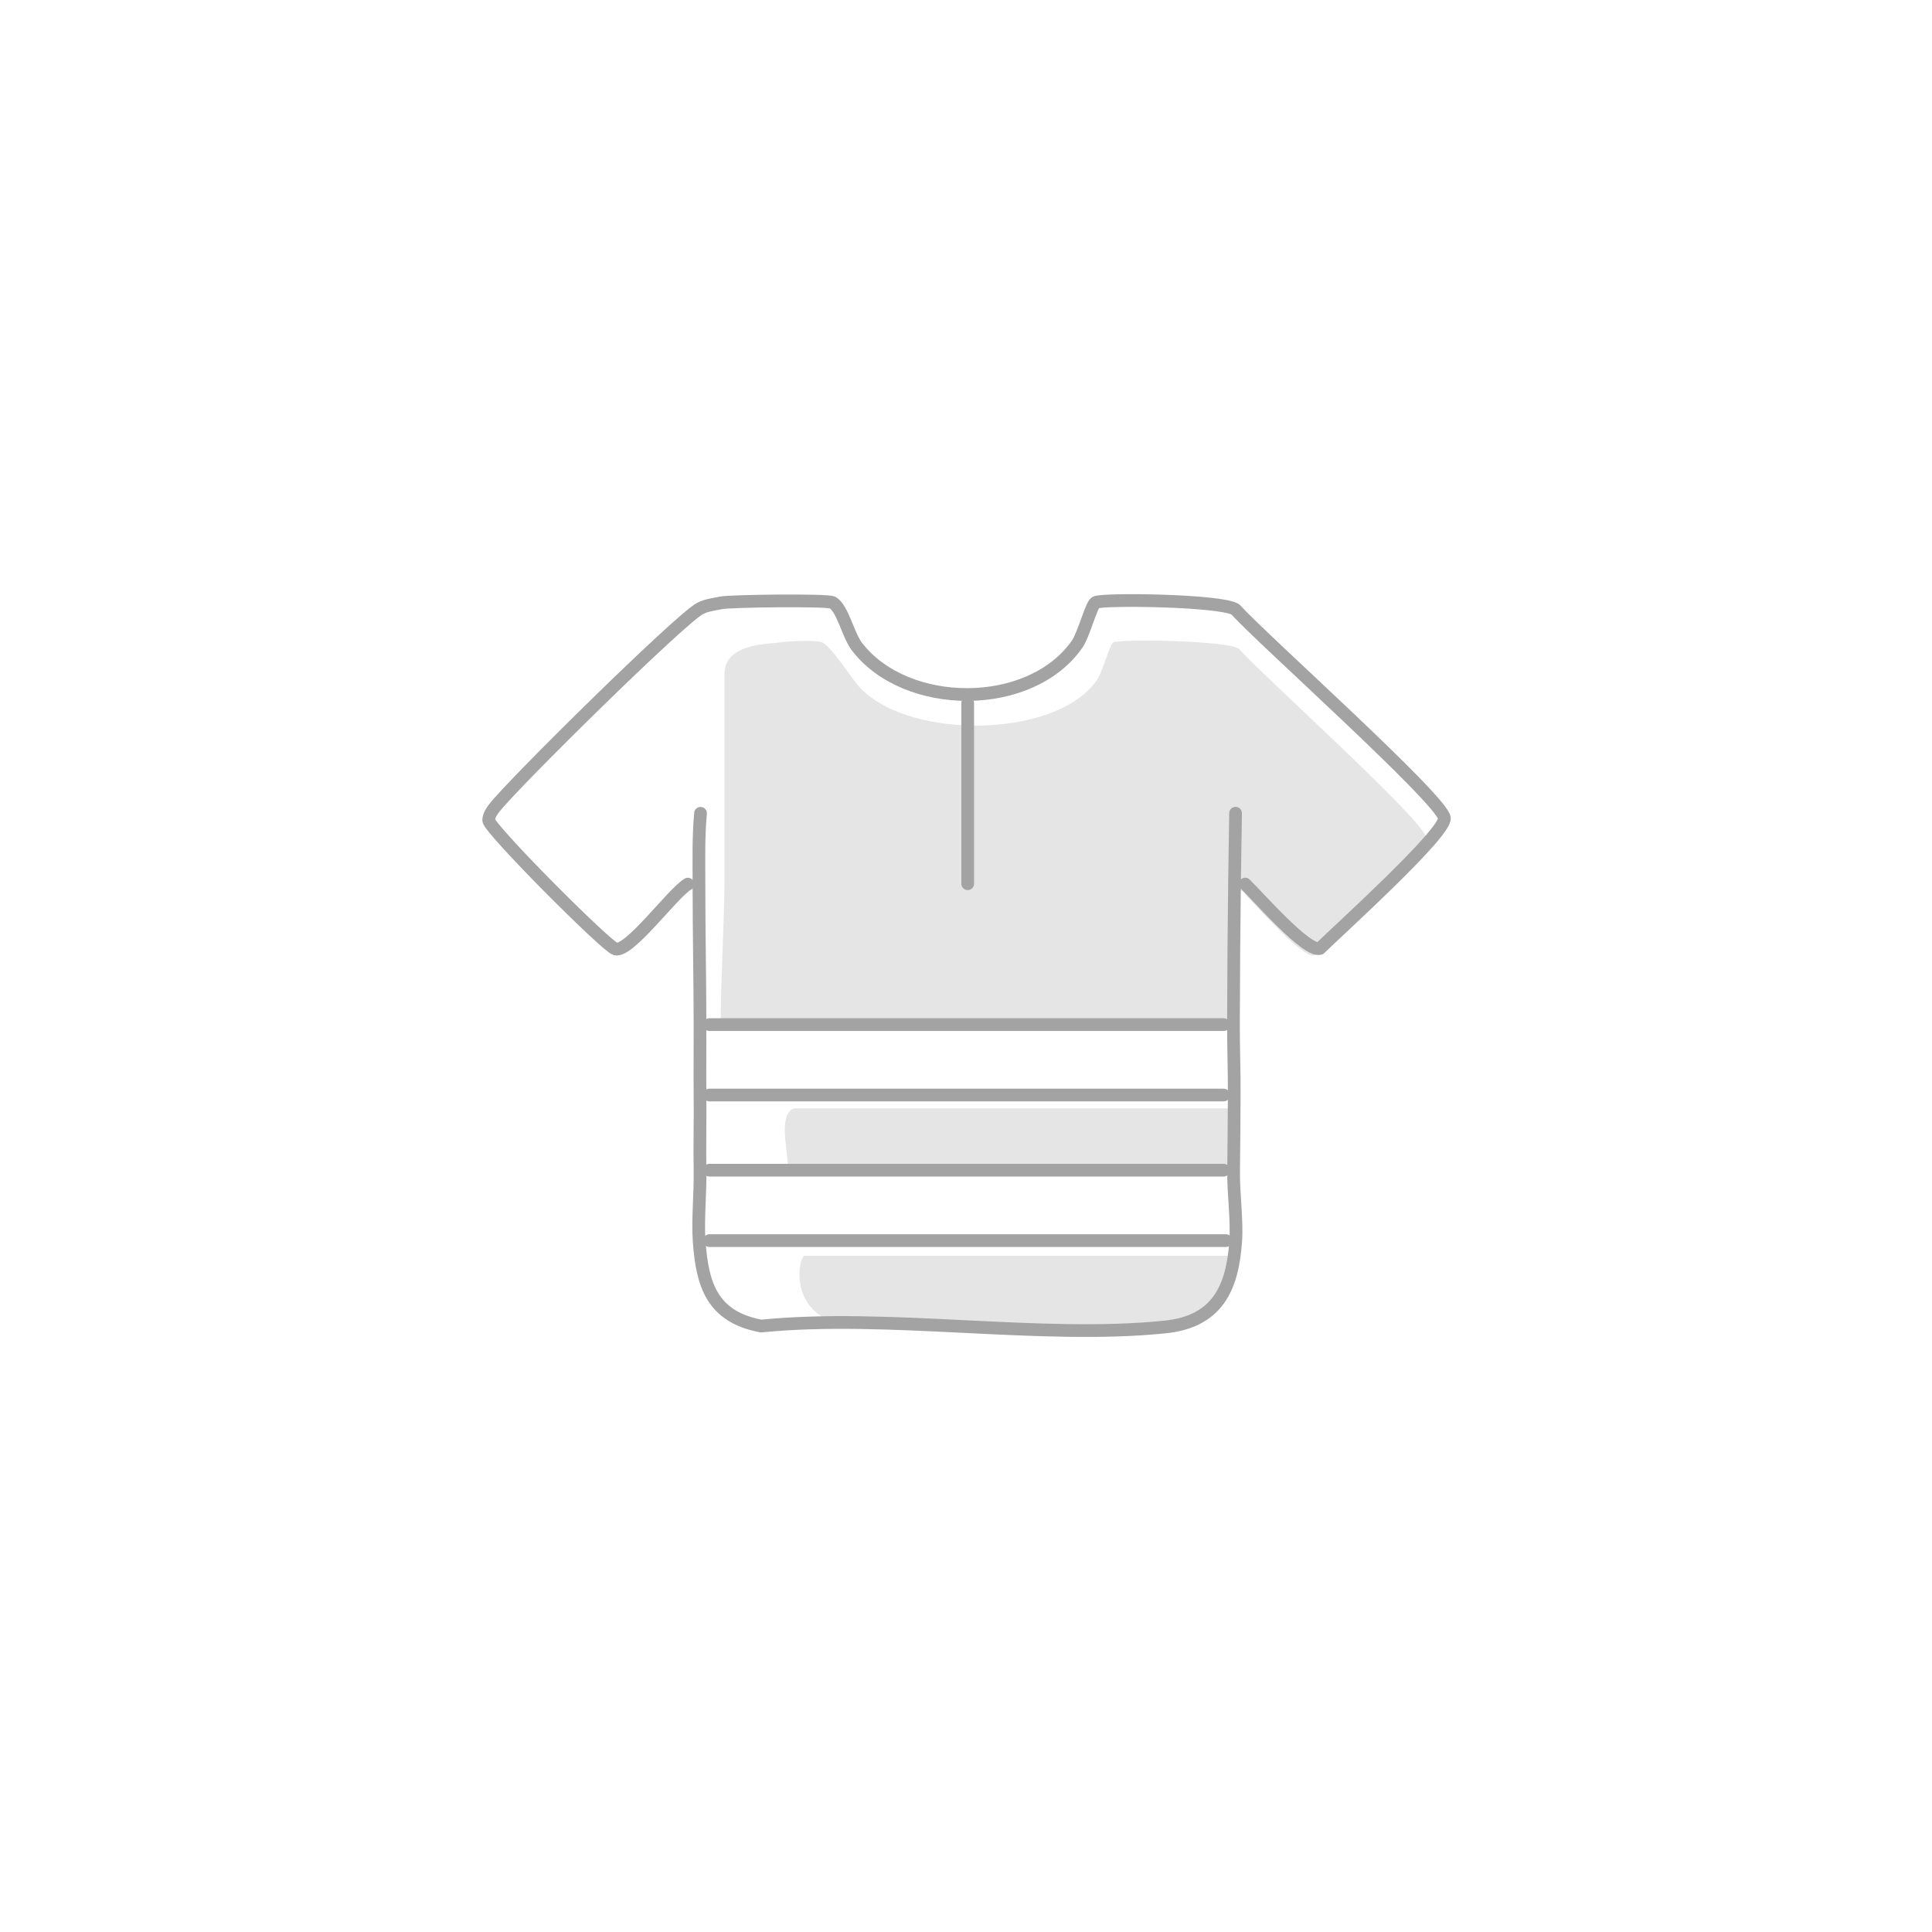
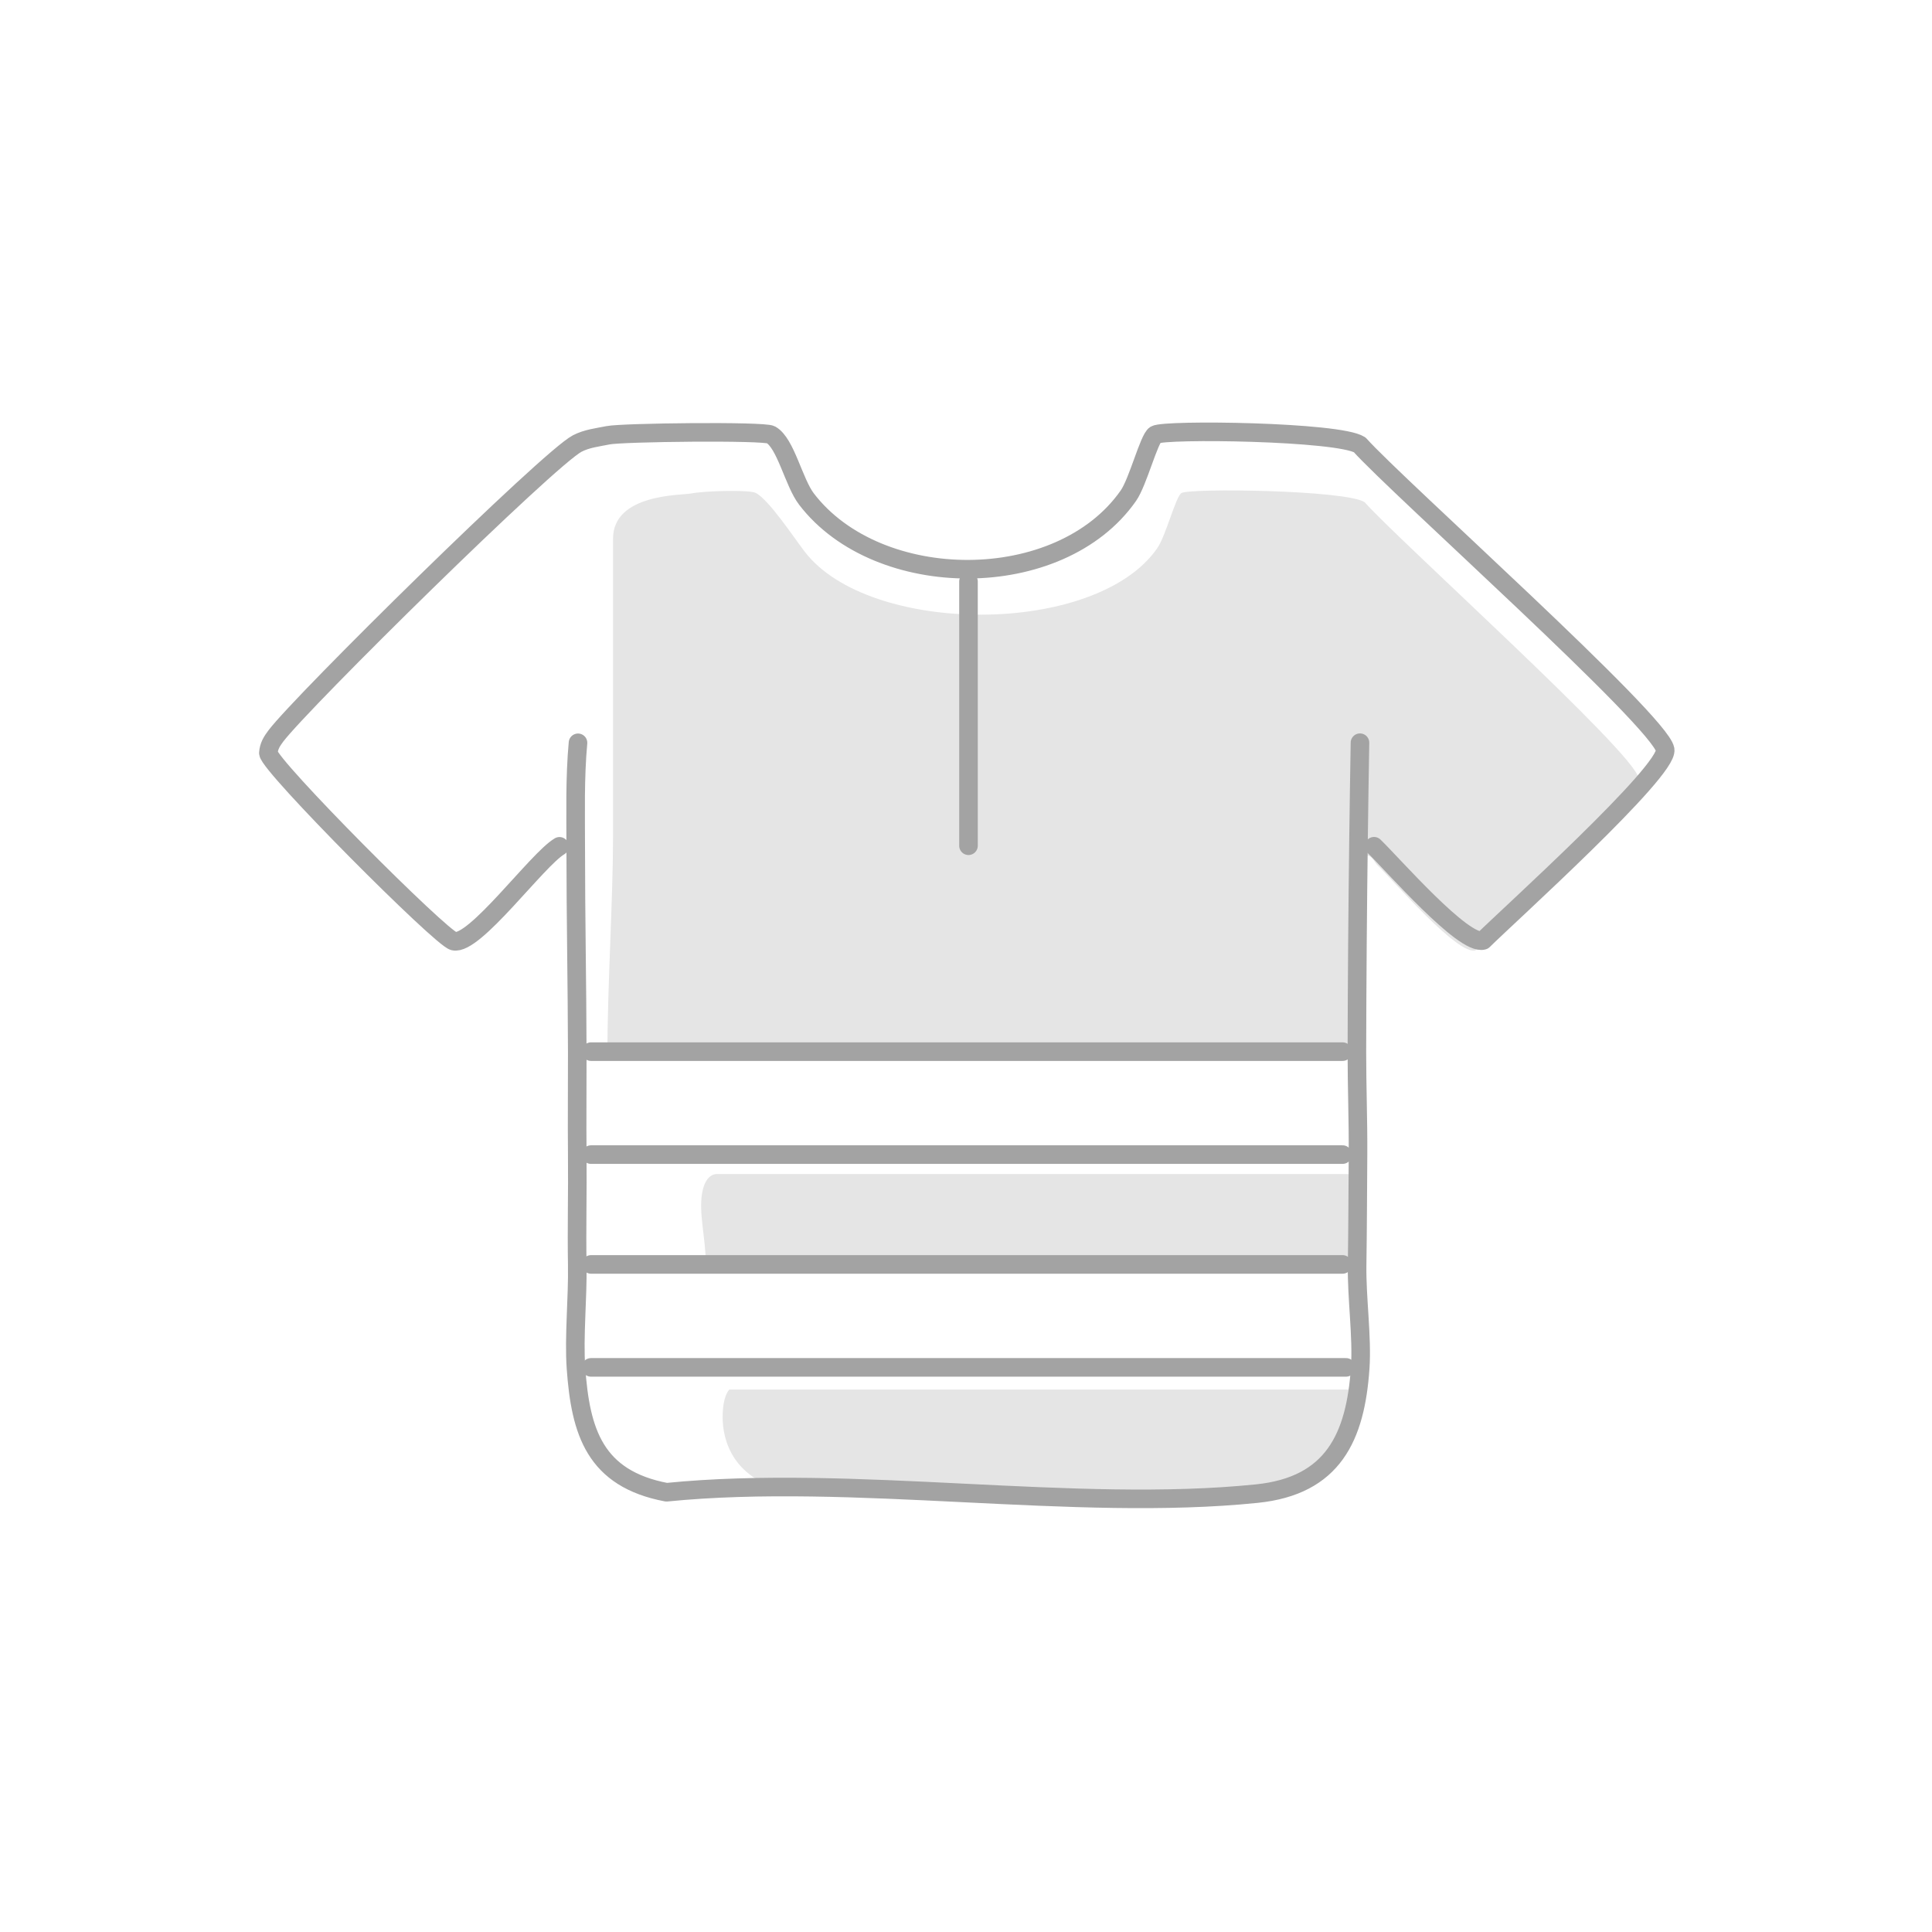
- <svg xmlns="http://www.w3.org/2000/svg" viewBox="0 0 760 760" fill="none">
+ <svg xmlns="http://www.w3.org/2000/svg" viewBox="120 120 520 520" fill="none">
  <rect width="760" height="760" fill="white" />
  <path d="M323.499 252.705C321.786 251.737 309.397 252.126 305.964 252.831V252.822C303.445 253.338 284.999 252.831 284.999 265V345.5C284.99 362.006 283.462 386.467 283.498 402.982L301.832 402.855H483.152L486.603 402.982C486.63 385.418 486.782 367.882 487.006 350.327C489.292 349.793 489.686 351.856 490.744 352.877C495.172 357.164 512.4 377.197 517.097 375.795C522.978 369.899 561.881 334.527 560.984 329.345C559.783 322.444 496.275 265.312 487.293 255.165C482.264 251.873 440.251 251.33 437.983 252.705C436.45 253.636 433.806 264.182 431.484 267.537C414.982 291.377 353.781 291.16 336.499 268.369C333.397 264.281 327.093 254.749 323.499 252.705Z" fill="#E5E5E5" />
  <path d="M482.876 494H316.318C316.318 494 314.499 495.5 314.499 501.5C314.499 507.5 317.138 518.545 332.965 521.543C374.094 517.431 423.018 525.959 463.188 521.847C480.073 520.118 484.966 509.337 485.999 494.147L482.876 494Z" fill="#E5E5E5" />
  <path d="M481.551 436H313.111C313.111 436 309.998 435.5 308.998 441C307.999 446.5 309.905 452.72 310.046 461L313.119 460.849H481.551L484.799 460.958C484.932 452.669 484.94 444.33 484.998 436.042L481.551 436Z" fill="#E5E5E5" />
  <path d="M279.07 488.03H482.28" stroke="#A3A3A3" stroke-width="5" stroke-linecap="round" stroke-linejoin="round" />
  <path d="M275.57 319.93C274.7 329.43 274.96 338.93 274.96 348.45C274.96 366.71 275.33 384.96 275.37 403.22C275.39 412.46 275.28 421.71 275.37 430.94C275.47 440.79 275.2 450.66 275.37 460.5C275.52 469.34 274.43 479.84 275.03 488.26C276.24 505.38 280.08 517.98 299.39 521.64C349.57 516.62 409.26 527.03 458.27 522.01C478.87 519.9 484.83 506.73 486.1 488.2C486.67 479.82 485.13 469.29 485.27 460.44C485.42 450.58 485.44 440.67 485.51 430.8C485.57 421.57 485.2 412.38 485.21 403.17C485.25 383.76 485.41 364.36 485.66 344.95C485.77 336.61 485.89 328.24 486.04 319.9" stroke="#A3A3A3" stroke-width="5" stroke-linecap="round" stroke-linejoin="round" />
  <path d="M279.07 460.32H481.36" stroke="#A3A3A3" stroke-width="5" stroke-linecap="round" stroke-linejoin="round" />
  <path d="M279.07 430.76H481.36" stroke="#A3A3A3" stroke-width="5" stroke-linecap="round" stroke-linejoin="round" />
  <path d="M279.07 403.05H481.36" stroke="#A3A3A3" stroke-width="5" stroke-linecap="round" stroke-linejoin="round" />
  <path d="M380.67 276.51V347.63" stroke="#A3A3A3" stroke-width="5" stroke-linecap="round" stroke-linejoin="round" />
  <path d="M270.59 347.79C264.6 351.31 247.68 374.64 242.11 373.31C238.65 372.49 192.56 326.23 192.23 322.69C192.35 320.82 193.16 319.53 194.26 318.07C201.33 308.73 267.69 243.35 275.37 239.37C277.97 238.02 280.87 237.72 283.68 237.15C287.51 236.37 325.57 235.94 327.48 237.01C331.49 239.27 333.61 249.81 337.07 254.33C356.35 279.53 405.3 279.77 423.71 253.41C426.3 249.7 429.25 238.04 430.96 237.01C433.49 235.49 480.36 236.09 485.97 239.73C495.99 250.95 566.84 314.12 568.18 321.75C569.18 327.48 525.78 366.59 519.22 373.11C513.98 374.66 494.76 352.51 489.82 347.77" stroke="#A3A3A3" stroke-width="5" stroke-linecap="round" stroke-linejoin="round" />
</svg>
